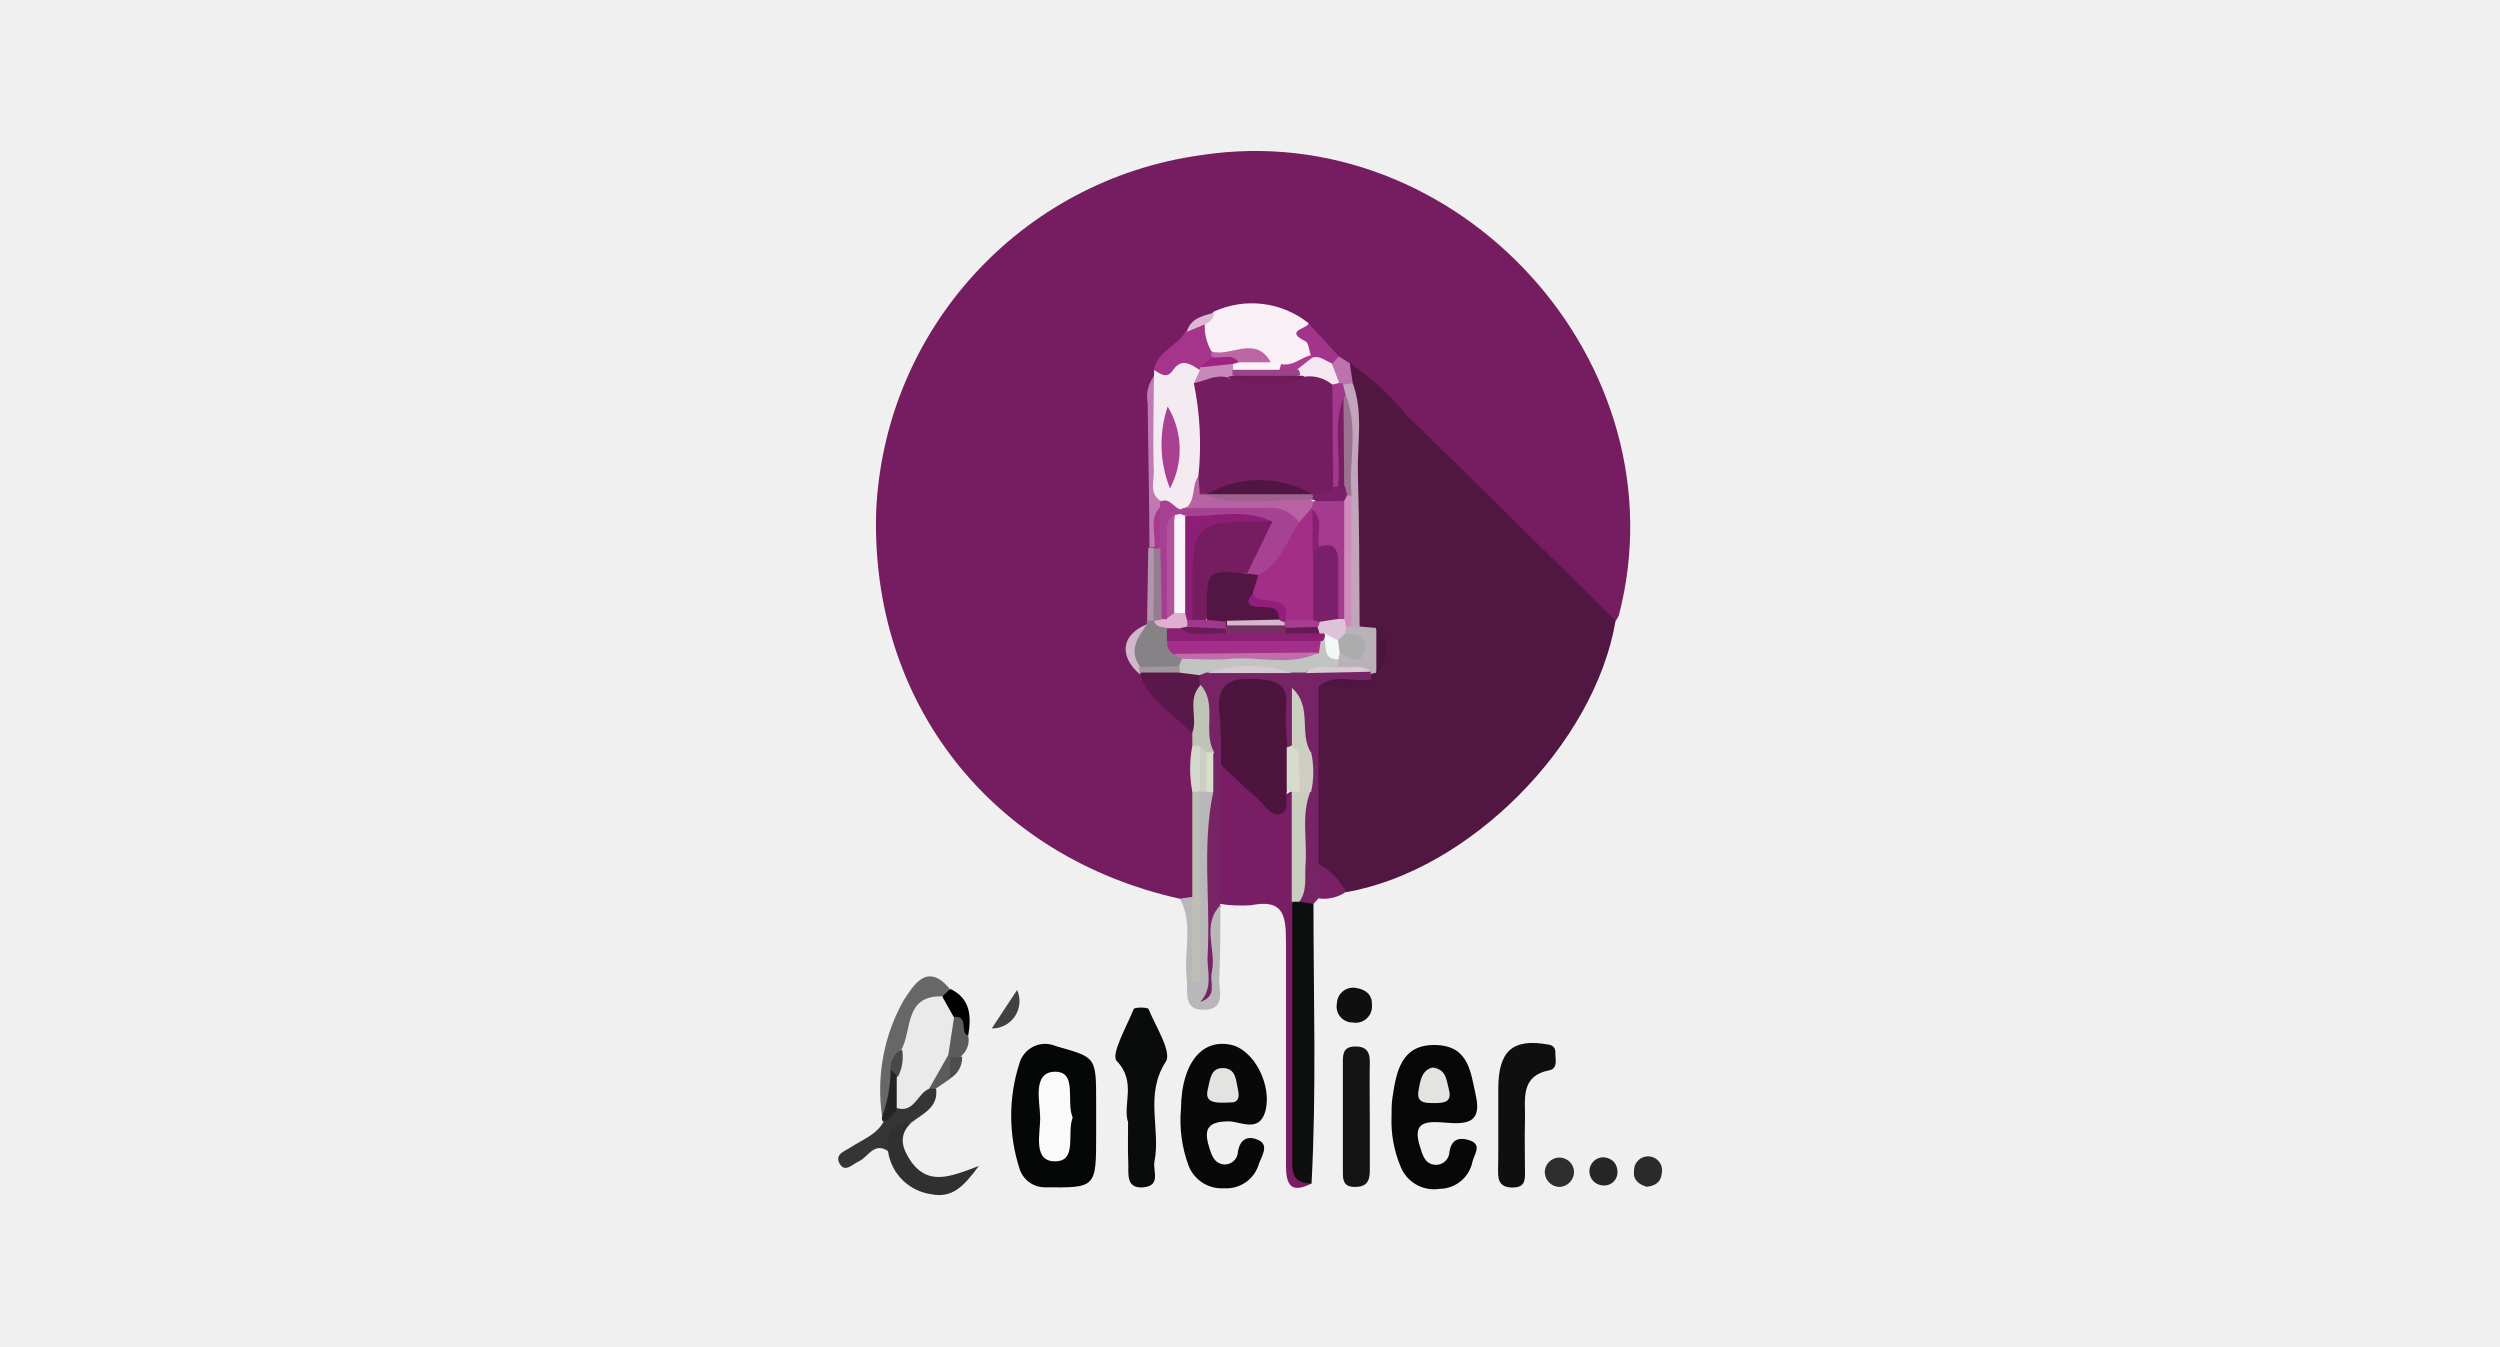
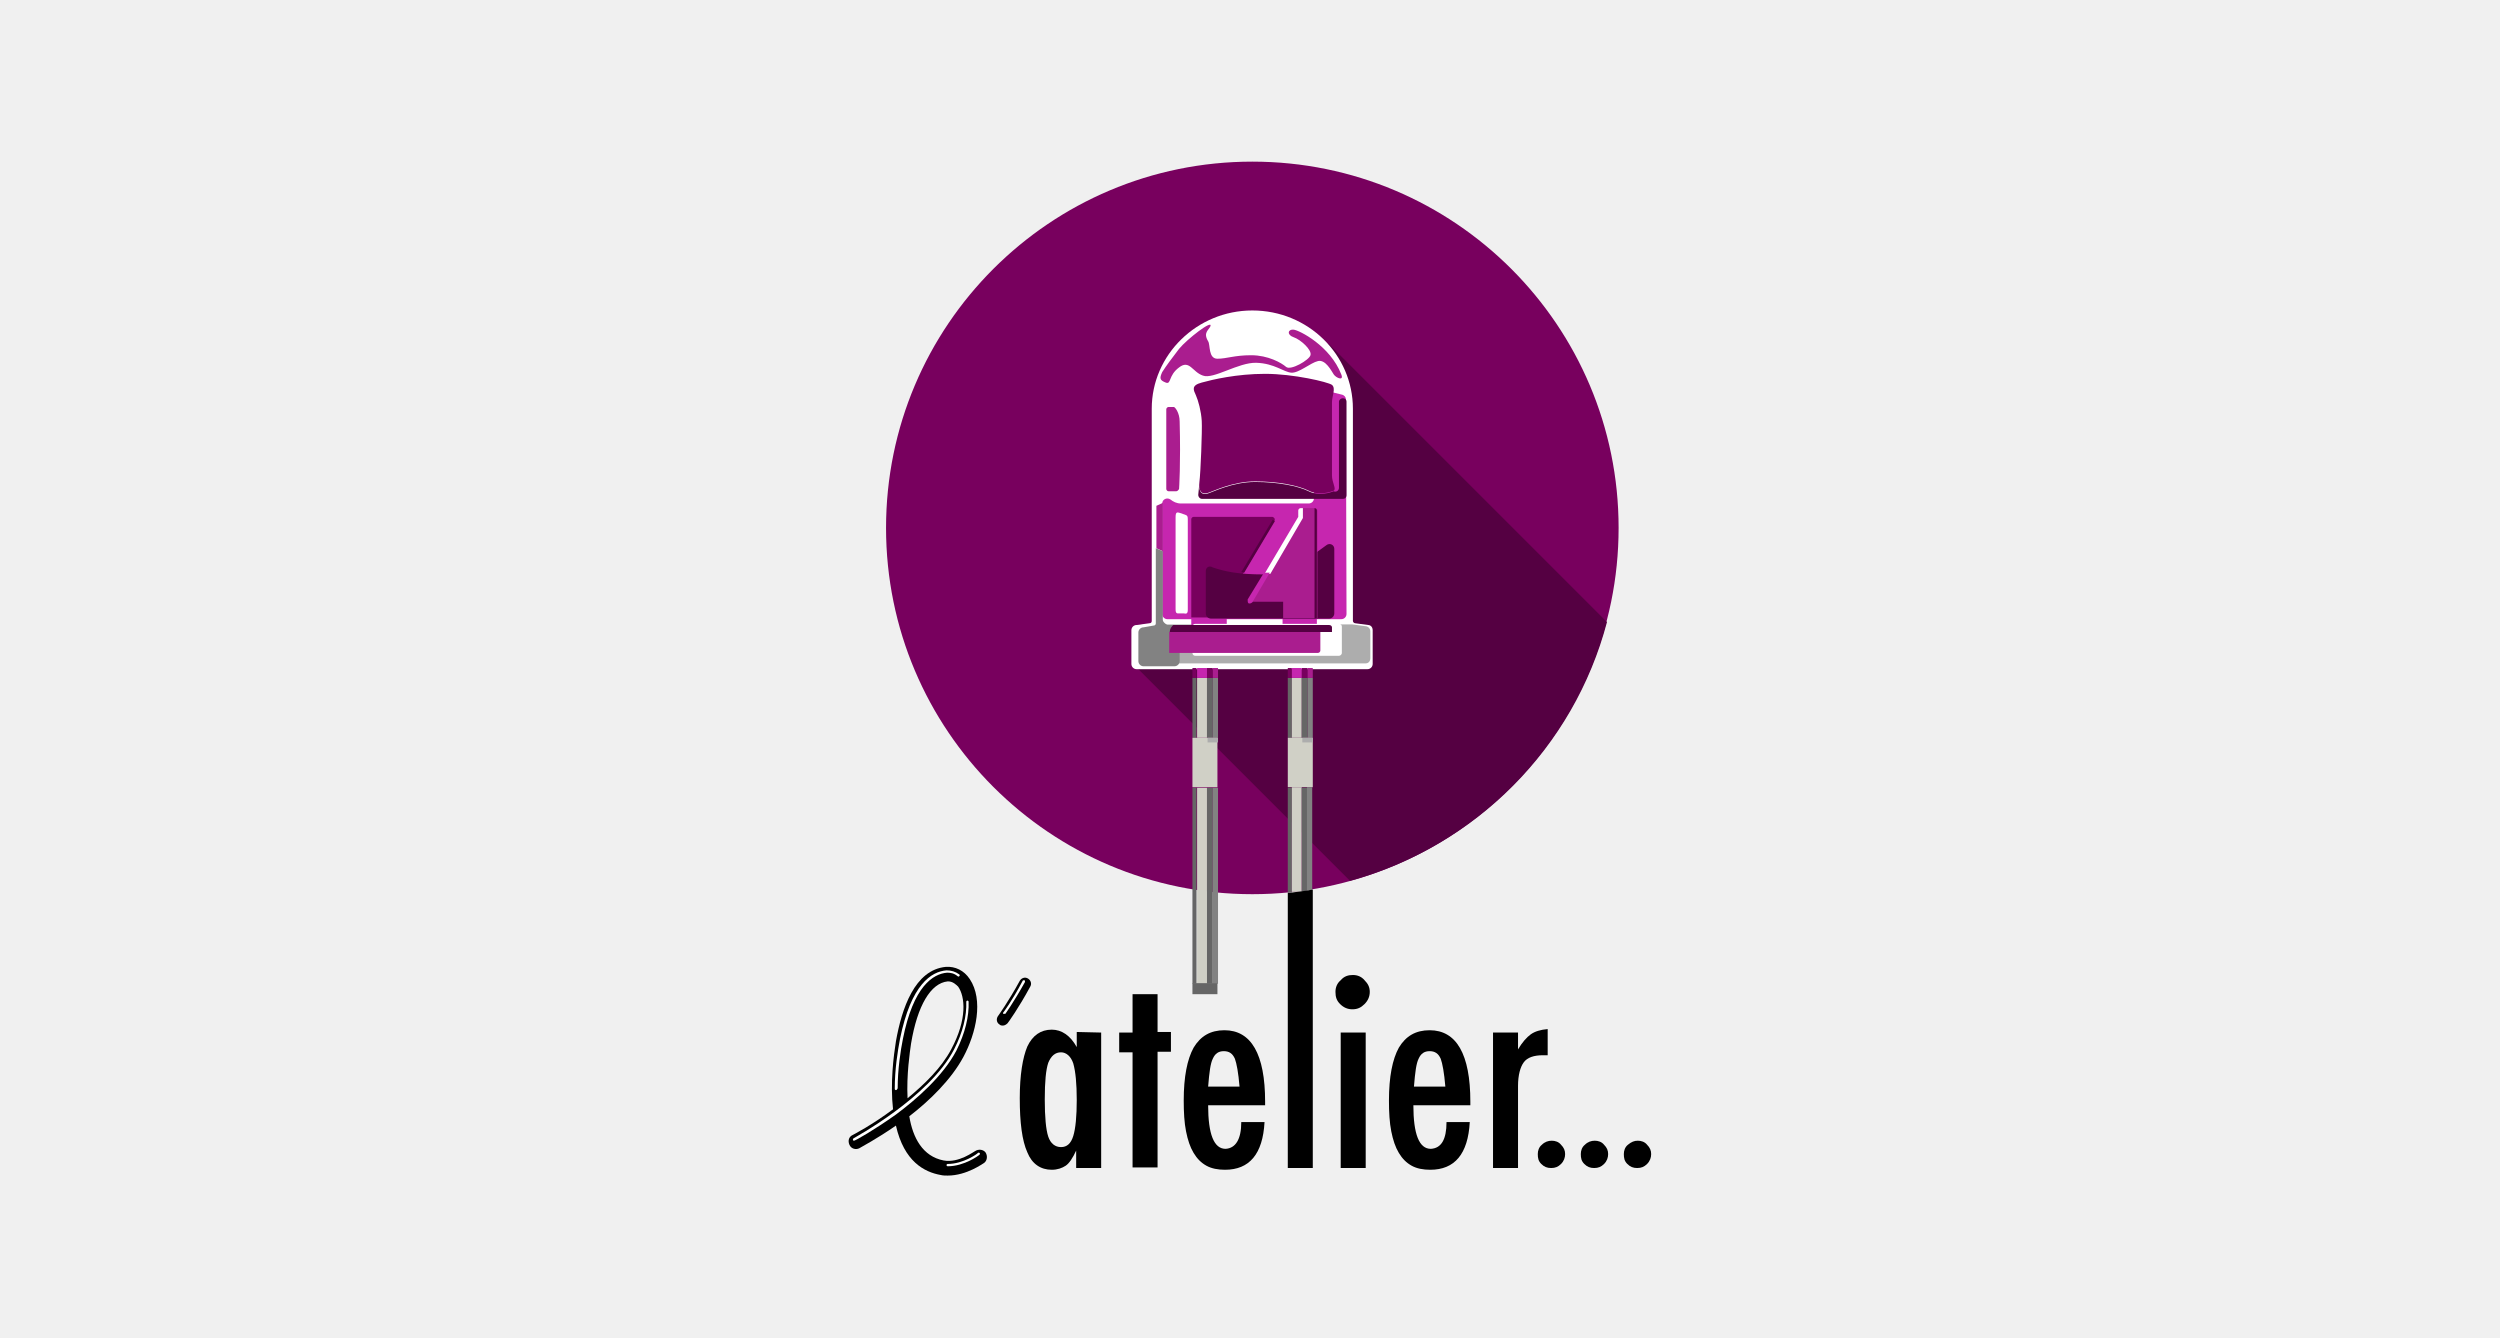
- <svg xmlns="http://www.w3.org/2000/svg" id="Calque_1" data-name="Calque 1" viewBox="0 0 130 70">
-   <defs>
-     <style>.cls-1{fill:none;}.cls-2{fill:#751d60;}.cls-3{fill:#521643;}.cls-4{fill:#791e64;}.cls-5{fill:#050606;}.cls-6{fill:#080809;}.cls-7{fill:#070708;}.cls-8{fill:#772466;}.cls-9{fill:#0d0e0e;}.cls-10{fill:#0a0b0b;}.cls-11{fill:#0f0f0f;}.cls-12{fill:#131313;}.cls-13{fill:#b9b7b9;}.cls-14{fill:#303030;}.cls-15{fill:#676767;}.cls-16{fill:#353535;}.cls-17{fill:#2e2e2e;}.cls-18{fill:#2b2b2b;}.cls-19{fill:#262626;}.cls-20{fill:#7b1f66;}.cls-21{fill:#414142;}.cls-22{fill:#010101;}.cls-23{fill:#5c5c5c;}.cls-24{fill:#242424;}.cls-25{fill:#4d4d4d;}.cls-26{fill:#f8f0f6;}.cls-27{fill:#f4eaf2;}.cls-28{fill:#591849;}.cls-29{fill:#a4358b;}.cls-30{fill:#868286;}.cls-31{fill:#bdbfb5;}.cls-32{fill:#c07ab2;}.cls-33{fill:#bfc4b7;}.cls-34{fill:#a1348b;}.cls-35{fill:#b494ad;}.cls-36{fill:#d0b8ca;}.cls-37{fill:#be72ad;}.cls-38{fill:#d4d8cb;}.cls-39{fill:#dcb8d5;}.cls-40{fill:#c2a4bb;}.cls-41{fill:#bab2b8;}.cls-42{fill:#4d1540;}.cls-43{fill:#4d143e;}.cls-44{fill:#c9cec1;}.cls-45{fill:#d6dbcc;}.cls-46{fill:#fafafa;}.cls-47{fill:#e3e3e2;}.cls-48{fill:#c1c4c1;}.cls-49{fill:#cbd0c1;}.cls-50{fill:#d5cad2;}.cls-51{fill:#cfcdc5;}.cls-52{fill:#d6cad3;}.cls-53{fill:#d7dfcd;}.cls-54{fill:#cdcec4;}.cls-55{fill:#eaeaea;}.cls-56{fill:#484848;}.cls-57{fill:#bc66a5;}.cls-58{fill:#f9f3f7;}.cls-59{fill:#aa3d8f;}.cls-60{fill:#741d60;}.cls-61{fill:#a74191;}.cls-62{fill:#a94091;}.cls-63{fill:#b662a3;}.cls-64{fill:#c988ba;}.cls-65{fill:#a1979e;}.cls-66{fill:#a02384;}.cls-67{fill:#a32f88;}.cls-68{fill:#8a1f73;}.cls-69{fill:#be6fab;}.cls-70{fill:#dfaed1;}.cls-71{fill:#a8398d;}.cls-72{fill:#f5e7f2;}.cls-73{fill:#947d91;}.cls-74{fill:#a2378c;}.cls-75{fill:#ce8bbc;}.cls-76{fill:#9c7192;}.cls-77{fill:#abacab;}.cls-78{fill:#ddc2d8;}.cls-79{fill:#f1f8f6;}.cls-80{fill:#9b4388;}.cls-81{fill:#501542;}.cls-82{fill:#9e6190;}.cls-83{fill:#6f1b59;}.cls-84{fill:#7a1f69;}.cls-85{fill:#a32e88;}.cls-86{fill:#531644;}.cls-87{fill:#fbf4fa;}.cls-88{fill:#8d1e75;}.cls-89{fill:#a43b8e;}.cls-90{fill:#af549b;}.cls-91{fill:#a53e90;}.cls-92{fill:#752f65;}.cls-93{fill:#671d58;}.cls-94{fill:#641b54;}.cls-95{fill:#a2388d;}.cls-96{fill:#761f65;}.cls-97{fill:#a63d8f;}.cls-98{fill:#901e7a;}.cls-99{fill:#891f73;}.cls-100{fill:#d3b8cd;}</style>
-   </defs>
-   <rect class="cls-1" width="130" height="70" />
-   <path class="cls-2" d="M61.37,46.74c-9.81-2.18-16.1-10.18-15.81-20.13A19.58,19.58,0,0,1,62.44,8.07C75.82,6,87.58,18.92,84.18,32a1.25,1.25,0,0,1-.17.29c-.91.17-1.3-.58-1.79-1.07-3.53-3.49-7-7-10.54-10.52a11.2,11.2,0,0,0-1.52-1.38,7.48,7.48,0,0,1-.75-.58c-.62-.58-1.18-1.22-1.85-1.74a4.51,4.51,0,0,0-4.13-.45,2.29,2.29,0,0,0-1.43.94c-.46.8-1.46,1.18-1.68,2.17a4.64,4.64,0,0,1-.14.51c-.12,2.76,0,5.51,0,8.26,0,1.16,0,2.33-.05,3.49a1.82,1.82,0,0,1-.14.5c-.7.74-1.34,1.49-.47,2.52.79,1.25,2.13,2,2.86,3.32a2.78,2.78,0,0,1,.17.8c0,.77,0,1.55,0,2.32-.14,1.74.3,3.51-.3,5.23A.68.68,0,0,1,61.37,46.74Z" />
-   <path class="cls-3" d="M70.19,18.89a13,13,0,0,1,2.88,2.63c3.67,3.57,7.3,7.17,10.94,10.76-1.09,6.44-7.61,13-14,14.11a2.75,2.75,0,0,1-1.77-1.84A55.32,55.32,0,0,1,68.26,36c.55-1,1.59-.6,2.4-.83a2.63,2.63,0,0,0,.39-.24l.31-.31c.29-.62.45-1.21-.32-1.62a1.29,1.29,0,0,1-.74-.73c-.33-3-.06-6.08-.15-9.12a12.74,12.74,0,0,0-.16-3A1.46,1.46,0,0,1,70.19,18.89Z" />
-   <path class="cls-4" d="M68.2,61.54c-1.14.58-1.33,0-1.33-1,0-3.87,0-7.74,0-11.61,0-1.39-.17-2.18-1.8-1.86a7.06,7.06,0,0,1-1.7-.08c-.88-1.39-.33-2.93-.45-4.4A8.49,8.49,0,0,1,63,40.41c.74-1.53,1.37-.27,1.85.16.72.64,1.31,1.32,2.33.54a1.06,1.06,0,0,1,.33.45,49,49,0,0,1,.16,5.51c0,4.13,0,8.26,0,12.39A2.75,2.75,0,0,0,68.2,61.54Z" />
-   <path class="cls-5" d="M57,58q0,.51,0,1c0,2.77,0,2.77-2.67,2.74A1.38,1.38,0,0,1,53,60.72a8.89,8.89,0,0,1,0-5.39,1.39,1.39,0,0,1,1.91-.93C57,55,57,54.92,57,57.34Z" />
-   <path class="cls-6" d="M61.41,57.66a7.38,7.38,0,0,1,.07-.94c.27-1.76,1.21-2.65,2.49-2.4s2.2,2.19,1.82,3.49c-.32,1.09-1.27.52-1.88.5-1.28,0-1.29.55-1,1.46.11.33.24.67.61.76a.68.68,0,0,0,.85-.63c.12-.73.58-.86,1.1-.6s.14.82,0,1.2a1.76,1.76,0,0,1-1.81,1.29A1.85,1.85,0,0,1,61.8,60.6,6.8,6.8,0,0,1,61.41,57.66Z" />
-   <path class="cls-7" d="M72.36,58.06c0-.34,0-.69.05-1,.2-1.35.46-2.75,2.22-2.72s1.84,1.41,2.12,2.66c.31,1.43-.54,1.46-1.55,1.38s-1.81-.1-1.35,1.28c.12.38.23.82.69.9a.7.7,0,0,0,.83-.66c.1-.61.44-.78,1-.62.74.22.29.74.2,1.12a1.76,1.76,0,0,1-1.71,1.42,1.87,1.87,0,0,1-2.05-1.21A6.07,6.07,0,0,1,72.36,58.06Z" />
-   <path class="cls-8" d="M63.49,39.76,63.42,47l.05.1c-.49,1.37-.1,2.79-.21,4.18,0,.51.06,1.1-.73,1s-.35-.64-.33-1c.16-3.33.12-6.67.32-10a10.23,10.23,0,0,0,.07-2c-.22-1.18-.3-2.38-.45-3.58a1.09,1.09,0,0,1,.24-.82,1.54,1.54,0,0,1,.53-.26c1.37-.17,2.75-.05,4.13-.09h.88c1.06.1,2.17-.2,3.19.3l.19.23q0,.14,0,.27c-.87.49-1.88-.13-2.74.36v9.24a1.45,1.45,0,0,1,0,1.79L68.3,47a.6.6,0,0,1-.81,0c.17-1.93-.12-3.88.19-5.81a8.65,8.65,0,0,0,0-1.82,6.21,6.21,0,0,1-.17-1.87c-.06.48.08,1-.42,1.35a.52.52,0,0,1-.44-.18,3.75,3.75,0,0,1-.34-1.81c-.07-.79-.53-1.05-1.26-1A1.08,1.08,0,0,0,63.92,37C63.83,37.92,64.15,38.92,63.49,39.76Z" />
-   <path class="cls-9" d="M67.56,46.89l.74.11c0,4.84.16,9.69-.1,14.54-1.11,0-1-.73-1-1.5,0-4.37,0-8.74,0-13.1A.34.34,0,0,1,67.56,46.89Z" />
-   <path class="cls-10" d="M58.66,58.36c-.3-.92.46-2.09-.59-3.19-.32-.33.51-1.78.88-2.69,0-.11.75-.12.78,0,.37.91,1.22,2.22.89,2.73-1.12,1.73-.25,3.5-.59,5.2-.09.48.36,1.25-.58,1.33s-.75-.75-.78-1.31S58.66,59.13,58.66,58.36Z" />
-   <path class="cls-11" d="M77.91,58q0-.68,0-1.37c0-2,.75-2.65,2.62-2.31.3.05.36.24.35.47s.15.77-.3.86c-1.56.31-1.25,1.53-1.28,2.57s0,1.82,0,2.73c0,.42,0,.79-.62.8s-.79-.29-.78-.84C77.92,59.9,77.91,58.93,77.91,58Z" />
-   <path class="cls-12" d="M71.23,58.31c0,.86,0,1.71,0,2.57,0,.55-.18.85-.79.84s-.61-.39-.61-.81c0-1.88,0-3.77,0-5.65,0-.42,0-.81.58-.84s.83.22.82.81C71.21,56.25,71.23,57.28,71.23,58.31Z" />
-   <path class="cls-13" d="M63.09,41.18c-.61,2.86-.12,5.75-.3,8.62,0,.77.28,1.6-.38,2.3.93-.3.48-1,.6-1.54.27-1.15-.56-2.44.45-3.49,0,1.3,0,2.61-.06,3.91,0,.61.33,1.5-.79,1.53s-.82-.95-.9-1.61c-.17-1.39.36-2.83-.35-4.17l.67-.1a16.81,16.81,0,0,1,.16,3.74c.09-2.48,0-5.44,0-8.39,0-.19,0-.38,0-.57a.45.45,0,0,1,.33-.4A.62.62,0,0,1,63.09,41.18Z" />
-   <path class="cls-14" d="M47.41,58.36c-.77.71-.46,1.43,0,2.09.9,1.19,2,.75,3.49.18-.79,1.07-1.39,1.69-2.47,1.47a2.63,2.63,0,0,1-2.25-2.22C45.79,58.56,46,58.23,47.41,58.36Z" />
-   <path class="cls-15" d="M45.87,58.06A9.48,9.48,0,0,1,47,52c.49-.73,1.19-2,2.37-.6A.88.88,0,0,1,49,52c-1.17.47-1.45,1.57-1.85,2.58a2.53,2.53,0,0,0-.45,1.35C46.65,56.74,46.7,57.58,45.87,58.06Z" />
-   <path class="cls-16" d="M47.41,58.36c-1,0-1.44.52-1.19,1.53-.76-.56-1.06.27-1.56.5-.33.15-.73.61-1,.12s.26-.64.59-.86c.6-.39,1.32-.64,1.7-1.32.26-.26.32-.66.64-.88.58-.32,1-.89,1.69-1a.64.64,0,0,1,.4.18C48.79,57.59,48,57.9,47.41,58.36Z" />
-   <path class="cls-11" d="M70.5,51.37c.52.08.86.35.84.88a.85.85,0,0,1-1,.92.83.83,0,0,1-.82-1A.84.84,0,0,1,70.5,51.37Z" />
-   <path class="cls-17" d="M81.13,61.72a.78.78,0,0,1-.8-.73.76.76,0,0,1,1.52-.07A.79.79,0,0,1,81.13,61.72Z" />
-   <path class="cls-18" d="M85.62,61.71c-.43-.13-.71-.37-.65-.84a.73.73,0,1,1,1.44.16C86.36,61.52,86,61.68,85.62,61.71Z" />
-   <path class="cls-19" d="M84.11,61a.69.69,0,0,1-.79.64.73.73,0,1,1,.12-1.46C83.9,60.26,84.12,60.56,84.11,61Z" />
-   <path class="cls-20" d="M68.59,46.72q0-.89,0-1.79A3.84,3.84,0,0,1,70,46.37,2,2,0,0,1,68.59,46.72Z" />
-   <path class="cls-21" d="M51.57,53.48l1.32-2A1.42,1.42,0,0,1,51.57,53.48Z" />
-   <path class="cls-22" d="M49.05,51.77l.36-.35c1.07.51,1.1,1.43.94,2.42-.62.11-.65-.52-1-.78A1.52,1.52,0,0,1,49.05,51.77Z" />
-   <path class="cls-23" d="M49.67,52.87c.71,0,.22.81.68,1A1.09,1.09,0,0,1,50,54.9a.55.55,0,0,1-.66.11,1,1,0,0,1-.27-.39A1.61,1.61,0,0,1,49.67,52.87Z" />
-   <path class="cls-24" d="M46.65,57.58a1.16,1.16,0,0,1-.72.75.26.26,0,0,1-.06-.27,7,7,0,0,0,.44-2.43c.35-.08.48.15.6.4A1.57,1.57,0,0,1,46.65,57.58Z" />
-   <path class="cls-23" d="M48.66,56.61l-.16,0-.16,0c-.36-1,.11-1.47,1-1.76l.12.11a1,1,0,0,1-.06,1.14Z" />
-   <path class="cls-25" d="M49.37,56.1,49.43,55l.6-.06A1.24,1.24,0,0,1,49.37,56.1Z" />
-   <path class="cls-26" d="M63.11,16.21a4.72,4.72,0,0,1,4.94.6c.1.29-.7.68.15.92.28.08.24.57,0,.89a1.89,1.89,0,0,1-1.68.58,1.82,1.82,0,0,1-.51-.16c-.91-.7-2.05-.18-3-.58a1.15,1.15,0,0,1-.56-1.39A3.28,3.28,0,0,1,63.11,16.21Z" />
-   <path class="cls-27" d="M60,19.56a.72.72,0,0,0,0-.3c.82-.33,1.64-1.25,2.46,0a5.85,5.85,0,0,1,.1,1,11.88,11.88,0,0,1,.14,4.28c-.25.69-.25,1.48-.91,2a1.23,1.23,0,0,1-.56.15,1.77,1.77,0,0,1-1.32-.62A31.79,31.79,0,0,1,60,19.56Z" />
-   <path class="cls-28" d="M62.37,35.1l0,.52c-.13.83.36,1.78-.44,2.49-.89-1-2.16-1.67-2.63-3l.17-.23a3.36,3.36,0,0,1,1.92-.27A1.1,1.1,0,0,1,62.37,35.1Z" />
-   <path class="cls-29" d="M62.4,19.24c-.47-.28-.94-.66-1.4,0-.32.49-.65.2-1,0,.19-1,1.22-1.24,1.65-2,.3-.25.58-.55,1-.42a2.56,2.56,0,0,0,.34,1.44.27.27,0,0,1,.12.34,1.37,1.37,0,0,1-.57.58Z" />
-   <path class="cls-30" d="M59.66,32.45a.11.11,0,0,1,0-.17.47.47,0,0,1,.39-.13,1.38,1.38,0,0,1,.76.41,1.66,1.66,0,0,1,.23.6,2.62,2.62,0,0,0,.31.8.84.84,0,0,1,.12.68.61.61,0,0,1-.45.18,14.67,14.67,0,0,1-1.88-.05C58.4,33.8,58.76,33.06,59.66,32.45Z" />
-   <path class="cls-31" d="M62.41,41.19v9.86H62q0-2.21,0-4.42,0-2.73,0-5.46A.22.22,0,0,1,62.41,41.19Z" />
-   <path class="cls-32" d="M60,19.56c0,1.67-.06,3.35,0,5,0,.52-.24,1.14.39,1.51a.55.55,0,0,1,.18.42,5.33,5.33,0,0,1-.37,1.84.47.47,0,0,1-.43.14c0-2.5-.07-5-.09-7.49A1.81,1.81,0,0,1,60,19.56Z" />
-   <path class="cls-33" d="M62,38.11c.3-.8-.29-1.77.44-2.49.88,1,.08,2.42.7,3.51a.29.29,0,0,1-.3.15,1.4,1.4,0,0,1-.49-.25L62,38.78Z" />
-   <path class="cls-34" d="M68.16,18.47c-.09-.25-.11-.64-.27-.72-1.13-.55.05-.64.16-.93l1.57,1.71a.62.62,0,0,1-.39.47,1.21,1.21,0,0,1-.82-.19A.6.6,0,0,1,68.16,18.47Z" />
-   <path class="cls-35" d="M59.71,28.49H60l.21.2a5.2,5.2,0,0,1,0,3.37l-.2.21-.36,0Z" />
-   <path class="cls-36" d="M59.66,32.45c-.49.68-1,1.36-.37,2.23q.19.09.13.19c0,.06-.08.1-.13.1l0,.11C58.16,34.12,58.3,33,59.66,32.45Z" />
-   <path class="cls-37" d="M69.26,18.93l.36-.4.57.36.15,1a.59.59,0,0,1-.38.24.88.88,0,0,1-.44-.12A.94.94,0,0,1,69.26,18.93Z" />
-   <path class="cls-38" d="M62,38.78h.35a2.22,2.22,0,0,1,0,2.39H62A6.36,6.36,0,0,1,62,38.78Z" />
-   <path class="cls-39" d="M62.71,16.84l-1,.42c.2-.72.85-.84,1.43-1A.69.69,0,0,1,62.71,16.84Z" />
-   <path class="cls-40" d="M69.81,20l.53-.08c.57,1.54.23,3.14.27,4.71.08,2.66.07,5.32.09,8a.4.4,0,0,1-.56-.06c-.71-2.17-.16-4.41-.34-6.6a50.21,50.21,0,0,0-.09-5.08A1.17,1.17,0,0,1,69.81,20Z" />
-   <path class="cls-41" d="M70.27,32.58l.44,0,.82.07a2.25,2.25,0,0,1,0,2.35.37.37,0,0,0-.26.07V34.9c-.54-.16-1.11,0-1.65-.12a.62.62,0,0,1-.25-.38.84.84,0,0,1,.11-.43c.34-.22,1.25-.19.41-.93a.53.53,0,0,1,0-.43A.3.3,0,0,1,70.27,32.58Z" />
-   <path class="cls-42" d="M68.58,35.69c.84-.71,1.84-.18,2.74-.36C70.48,36.05,69.48,35.53,68.58,35.69Z" />
-   <path class="cls-43" d="M71.57,35l0-2.35A1.56,1.56,0,0,1,71.57,35Z" />
-   <path class="cls-43" d="M63.49,39.76a23.17,23.17,0,0,0-.07-2.55c-.2-1.51.36-2,1.88-1.91,1.13.07,1.7.28,1.57,1.53a14.19,14.19,0,0,0,.07,2,1.84,1.84,0,0,1,0,2.25c-.15.41.15,1-.31,1.23s-.83-.41-1.18-.73C64.76,41,64.13,40.38,63.49,39.76Z" />
-   <path class="cls-44" d="M67.56,46.89l-.39,0q0-2.87,0-5.73a.68.68,0,0,1,.37-.25.66.66,0,0,1,.61.22c-.5,1.23-.17,2.53-.26,3.79C67.83,45.62,68,46.31,67.56,46.89Z" />
-   <path class="cls-45" d="M67.54,41.18l-.39,0-.24-.08V38.86a.88.88,0,0,0,.25-.09c.39-.12.51.16.64.43A2.46,2.46,0,0,1,67.54,41.18Z" />
-   <path class="cls-46" d="M55.78,58.11c-.32.81.26,2.27-.91,2.28s-.78-1.43-.78-2.24-.44-2.4.76-2.42S55.42,57.29,55.78,58.11Z" />
-   <path class="cls-47" d="M63.9,57.33c-.86.05-1.26-.05-1.09-.71.12-.48.14-1.11.81-1.08s.65.67.76,1.15C64.54,57.42,64,57.32,63.9,57.33Z" />
-   <path class="cls-47" d="M74.49,55.51c.73.09.72.66.85,1.13.19.69-.27.72-.76.72s-.95,0-.81-.69C73.86,56.17,73.93,55.66,74.49,55.51Z" />
-   <path class="cls-48" d="M69.59,34.29l0,.36c-.52.41-1.2,0-1.73.32H67.2a15,15,0,0,0-4.46,0l-.38.14-1-.13q-.19-.08-.15-.19c0-.08.06-.12.1-.12a1.47,1.47,0,0,1,.1-.3c.73-.75,1.67-.44,2.54-.49a34.75,34.75,0,0,0,3.84-.12,3.81,3.81,0,0,0,.59-.46.69.69,0,0,1,.45-.09C69.32,33.4,69.22,34,69.59,34.29Z" />
-   <path class="cls-49" d="M67.55,39.12l-.37-.35q0-1.51,0-3c1.1,1,.34,2.35,1,3.38A.4.4,0,0,1,67.55,39.12Z" />
-   <path class="cls-50" d="M62.75,35a6.9,6.9,0,0,1,4.46,0Z" />
-   <path class="cls-51" d="M67.55,39.12h.63a4.76,4.76,0,0,1,0,2.05h-.6Q67.54,40.15,67.55,39.12Z" />
-   <path class="cls-52" d="M67.88,35c.5-.52,1.15-.23,1.73-.32.57.08,1.18-.17,1.69.25Z" />
-   <path class="cls-53" d="M62.74,39.12h.35v2.06h-.34A2.73,2.73,0,0,1,62.74,39.12Z" />
-   <path class="cls-54" d="M62.74,39.12q0,1,0,2.05H62.4q0-1.2,0-2.39Z" />
-   <path class="cls-55" d="M49.31,54.86l-1,1.76c-.61.24-.76,1.27-1.68,1l0-1.56c.11-.47-.12-1,.22-1.44.6-1,.13-2.86,2.14-2.81l.62,1.1Z" />
-   <path class="cls-56" d="M46.91,54.58A2.25,2.25,0,0,1,46.69,56l-.37-.39A1,1,0,0,1,46.91,54.58Z" />
-   <path class="cls-57" d="M63,18.57a1.39,1.39,0,0,1,0-.29c1,.3,2.32-.9,3.1.6a1.6,1.6,0,0,1-1.59.33A3.19,3.19,0,0,1,63,18.57Z" />
-   <path class="cls-58" d="M64.42,18.84l1.73,0,.47.05a.47.47,0,0,1-.2.47,2.63,2.63,0,0,1-2.13.06A.5.5,0,0,1,64,19,.26.26,0,0,1,64.42,18.84Z" />
-   <path class="cls-59" d="M66.53,19.23l.09-.3c.6.13,1-.32,1.54-.46a.44.44,0,0,1,.12.16c0,.54-.34.76-.8.89A1,1,0,0,1,66.53,19.23Z" />
-   <path class="cls-60" d="M62.32,24.74a15.86,15.86,0,0,0-.24-4.81c.52-.41,1-.88,1.76-.58a8.8,8.8,0,0,0,4.13,0,1.11,1.11,0,0,1,1.46.66,14.54,14.54,0,0,1,.21,5.09,1.07,1.07,0,0,1-1,.9,1.76,1.76,0,0,1-.54-.08,7.74,7.74,0,0,0-5.26,0,.78.78,0,0,1-.49-.15A1.48,1.48,0,0,1,62.32,24.74Z" />
-   <path class="cls-61" d="M61.37,26.49a1.25,1.25,0,0,1,.3-.1c2-.48,4-1,5.87.3.33,1.67-.66,2.6-1.89,3.4A1.09,1.09,0,0,1,64.9,30c-.71-1,.83-1.67.42-2.63-1.11-.42-2.28,0-3.4-.25a1.51,1.51,0,0,1-.46-.2.34.34,0,0,1-.14-.28Q61.33,26.49,61.37,26.49Z" />
-   <path class="cls-62" d="M60.84,25.4a6.19,6.19,0,0,1-.12-4.26A4.32,4.32,0,0,1,60.84,25.4Z" />
-   <path class="cls-63" d="M67.55,27.17a1.78,1.78,0,0,0-1.71-.75c-1.39,0-2.78,0-4.17,0,.53-.43.28-1.17.65-1.66l.07.94c1.73.22,3.46-.33,5.18.06a1.7,1.7,0,0,1,.51.18.41.41,0,0,1,.26.41C68.25,26.76,68.15,27.2,67.55,27.17Z" />
-   <path class="cls-64" d="M63.79,19.62c-.62-.15-1.14.19-1.71.31l.32-.69,0-.14c.56-.14,1.08-.7,1.72-.18l0,.34a.26.26,0,0,1,.11.23c0,.09,0,.13,0,.13A.34.34,0,0,1,63.79,19.62Z" />
-   <path class="cls-61" d="M61.37,26.49q0,.12,0,.23a1.52,1.52,0,0,1-.14.38c-.24.44-.14,1-.47,1.39a.52.52,0,0,1-.44.06.71.71,0,0,1-.14-.45,4.6,4.6,0,0,1,.14-1.72q0-.14,0-.29C60.82,25.84,61,26.37,61.37,26.49Z" />
-   <path class="cls-65" d="M61.34,34.65a1.38,1.38,0,0,1,0,.32h-2.1q0-.14,0-.29Z" />
-   <path class="cls-66" d="M64.14,18.92l-1.72.18.63-.53c.45.1,1-.22,1.37.27Z" />
-   <path class="cls-67" d="M68.68,33.33l-.1.64a42.91,42.91,0,0,1-7.5.07.65.65,0,0,1-.37-.75c2-1,4-.3,6.06-.47A2,2,0,0,1,68.68,33.33Z" />
-   <path class="cls-68" d="M68.68,33.33l-8,0,0-.63a.8.8,0,0,1,.73-.29,12.5,12.5,0,0,0,2.44.1h2.78a10.63,10.63,0,0,1,1.66.09,1.36,1.36,0,0,1,.5.23.33.33,0,0,1,0,.49Z" />
-   <path class="cls-69" d="M61.07,34l7.5-.07c-1.49.75-3.07.19-4.61.33-.84.08-1.69,0-2.53,0Z" />
-   <path class="cls-70" d="M61.39,32.67h-.67c-.26-.09-.59,0-.71-.4h0a1,1,0,0,1,.27-.25l.35-.13a3.94,3.94,0,0,1,.56-.18.56.56,0,0,1,.75.53.83.83,0,0,1-.13.41A.37.37,0,0,1,61.39,32.67Z" />
-   <path class="cls-71" d="M60.32,26.38l0,2.14a.18.18,0,0,1-.29,0l0,0C60.12,27.79,59.73,27,60.32,26.38Z" />
-   <path class="cls-72" d="M69.28,20a1.87,1.87,0,0,0-1.39-.42.32.32,0,0,1-.4,0,.33.33,0,0,1,0-.4l.76-.59c.39-.11.66.17,1,.3l.38,1A.33.33,0,0,1,69.28,20Z" />
-   <path class="cls-73" d="M60,28.52h.29v0a3.58,3.58,0,0,1,.07,3.71l-.38.06Q60,30.4,60,28.52Z" />
-   <path class="cls-74" d="M69.28,20l.36-.08a.29.29,0,0,0,.18,0l.16.65,0,.28c-.11,1.47.18,3-.19,4.41a.3.3,0,0,1-.47.07Z" />
-   <path class="cls-75" d="M70.27,32.58l-.28,0a1,1,0,0,1-.37-.47,32.16,32.16,0,0,1-.09-5.71,1.62,1.62,0,0,1,.23-.56.35.35,0,0,1,.52-.09Z" />
-   <path class="cls-76" d="M70.28,25.77l-.27,0a.56.56,0,0,1-.23-.53c0-1.53-.1-3.06.08-4.59L70,20.6C70.66,22.29,70.11,24,70.28,25.77Z" />
-   <path class="cls-77" d="M69.94,32.94c.64,0,1.23.15,1,.94s-.8.28-1.23.09a.63.63,0,0,1-.28-.66C69.48,33,69.62,32.86,69.94,32.94Z" />
-   <path class="cls-78" d="M69.94,32.94l-.36.36c-.38.18-.48-.17-.67-.36l-.28,0a.47.47,0,0,1-.24-.37.74.74,0,0,1,.19-.42A1.25,1.25,0,0,1,69.5,32a1.41,1.41,0,0,1,.42.21l.08.41Z" />
-   <path class="cls-79" d="M68.91,32.95l.67.36.09.66a1.62,1.62,0,0,0-.08.32c-.76,0-.62-.56-.71-1Z" />
-   <path class="cls-80" d="M67.52,19.22a.57.57,0,0,1,.09.29,6.31,6.31,0,0,1-3.53,0,.66.66,0,0,0,0-.28l2.42,0Z" />
-   <path class="cls-81" d="M62.75,25.7a5.46,5.46,0,0,1,5.48,0A15.39,15.39,0,0,1,62.75,25.7Z" />
-   <path class="cls-82" d="M62.75,25.7h5.48v0q.15.08.12.18t-.08.11c-2-.12-4,.49-5.86-.36Z" />
-   <path class="cls-83" d="M64.09,19.54l3.53,0a.33.33,0,0,1,.27.09,6,6,0,0,1-4.09,0A.9.9,0,0,1,64.09,19.54Z" />
-   <path class="cls-84" d="M68.26,26a1.14,1.14,0,0,0,0-.29c.4,0,.83,0,1.08-.39l.26,0q.18-.23.34,0l.11.39a1.71,1.71,0,0,1-.11.27,1.07,1.07,0,0,1-1.61,0Z" />
-   <path class="cls-2" d="M66.17,27.11l-1.32,2.71c-1.68.06-1.52,1.74-2.29,2.6-.32,0-.59,0-.69-.39s0,.06-.06-.16C60.75,27.47,61.71,26.42,66.17,27.11Z" />
-   <path class="cls-85" d="M67.55,27.17l.67-.77.21.21a6.36,6.36,0,0,1,.3,2.35c-.08,1.08.23,2.2-.35,3.23a1.1,1.1,0,0,1-1.29.3c-.56-.67-1.52-.75-2.08-1.43a1.15,1.15,0,0,1,.43-1.16C66.56,29.31,66.93,28.14,67.55,27.17Z" />
-   <path class="cls-86" d="M65.43,29.9l-.3,1c-.07.83.58.44.93.53.73.19.81.53.31,1.06a10.54,10.54,0,0,1-2.55.13,1.23,1.23,0,0,1-1.07-.37c0-.11,0-.22,0-.34,0-2.28,0-2.28,2.11-2.08Z" />
-   <path class="cls-87" d="M61.63,31.88h-.54c-.88-1.7-.21-3.4,0-5.1l.31-.06a.5.5,0,0,0,.31.1A11.5,11.5,0,0,1,61.63,31.88Z" />
-   <path class="cls-88" d="M61.63,31.88q0-2.53,0-5.05c1.5.08,3-.43,4.5.28-4.15,0-4.15,0-4.12,4.26,0,.29,0,.57,0,.86-.09.13-.19.13-.29,0Z" />
-   <path class="cls-89" d="M68.29,26.06h1.61q0,3.07,0,6.13h-.37a2.63,2.63,0,0,1-.37-1.94,2.35,2.35,0,0,0-.73-1.81c-.17-.64.14-1.32-.2-1.94l0-.1Z" />
-   <path class="cls-90" d="M61.06,26.78l0,5.1-.42.31a9.42,9.42,0,0,1,0-3.71C60.79,27.92,60.43,27.24,61.06,26.78Z" />
-   <path class="cls-91" d="M60.68,28.49V32.2l-.14,0-.14,0q0-1.85-.07-3.71Z" />
-   <path class="cls-92" d="M66.85,32.94H63.77l-.12-.21a.45.45,0,0,1,.36-.28c.8,0,1.6,0,2.4,0a1,1,0,0,1,.47.09A.31.31,0,0,1,66.85,32.94Z" />
-   <path class="cls-93" d="M63.74,32.69a2.25,2.25,0,0,1,0,.25c-.79-.1-1.63.27-2.38-.27l.34-.08A2.23,2.23,0,0,1,63.74,32.69Z" />
-   <path class="cls-94" d="M66.85,32.94q0-.14,0-.28a1.63,1.63,0,0,1,1.66-.05,2.09,2.09,0,0,1,.1.32Z" />
-   <path class="cls-95" d="M63.74,32.69l-2-.09,0-.36h1l1,.08v.24Z" />
-   <path class="cls-96" d="M69.9,25.4h-.34c.22-1.57-.28-3.18.3-4.72Z" />
-   <path class="cls-84" d="M68.59,28.44c.83-.3,1,.18,1,.85,0,1,0,1.93,0,2.89l-.95.15a.21.21,0,0,1-.35-.09V28.83C68.37,28.71,68.39,28.5,68.59,28.44Z" />
-   <path class="cls-97" d="M68.26,32.24l.35.09a.59.59,0,0,1-.07.27l-1.66.05-.1-.14-.06-.16.12-.12Z" />
-   <path class="cls-98" d="M66.51,32.22c0-.76-.59-.63-1.06-.66s-.77-.19-.32-.68c.38.69,2-.13,1.71,1.36l0,.11A.18.18,0,0,1,66.51,32.22Z" />
-   <path class="cls-99" d="M68.59,28.44l-.34.39q0-1.17,0-2.34C68.88,27.06,68.44,27.8,68.59,28.44Z" />
-   <path class="cls-100" d="M66.51,32.22a.59.59,0,0,0,.29.13l0,.17-3,0a2,2,0,0,1,0-.24Z" />
+ <svg xmlns="http://www.w3.org/2000/svg" version="1.1" id="Calque_1" x="0px" y="0px" viewBox="0 0 430 230" style="enable-background:new 0 0 430 230;" xml:space="preserve">
+   <style type="text/css">
+ 	.st0{fill:#78005E;}
+ 	.st1{fill:#550042;}
+ 	.st2{fill:#FFFFFF;}
+ 	.st3{fill:#ADADAD;}
+ 	.st4{fill:#C626AF;}
+ 	.st5{fill:#666666;}
+ 	.st6{fill:#D0D0C6;}
+ 	.st7{fill:#828282;}
+ 	.st8{fill:#AA1D8F;}
+ </style>
+   <g>
+     <circle class="st0" cx="215.4" cy="90.8" r="63" />
+     <path class="st1" d="M276.4,107l-47.9-47.9l-32.9,55.8l36.6,36.6C253.8,145.6,270.7,128.6,276.4,107z" />
+     <path class="st2" d="M235.3,107.5l-2.2-0.3c-0.2,0-0.4-0.2-0.4-0.4V70.3c0-9.3-7.7-16.9-17.3-16.9c-9.5,0-17.3,7.6-17.3,16.9v36.5   c0,0.2-0.1,0.4-0.4,0.4l-2.2,0.3c-0.5,0-0.9,0.4-0.9,0.9v5.8c0,0.5,0.4,0.9,0.9,0.9h2.6h34.5h2.6c0.5,0,0.9-0.4,0.9-0.9v-5.8   C236.1,107.8,235.7,107.5,235.3,107.5z" />
+     <path class="st3" d="M234.9,114.1h-34.1c-0.5,0-0.9-0.4-0.9-0.9v-4.9c0-0.5,0.4-0.9,0.9-0.9h31.8l2.2,0.3c0.5,0,0.9,0.4,0.9,0.9   v4.6C235.7,113.7,235.4,114.1,234.9,114.1z" />
+     <path class="st4" d="M231.5,70.3c0-0.4,0-1.2,0-1.6c0-0.4-0.3-0.7-0.6-0.8l-4.9-1.2v19c0,0.5-0.4,0.9-0.9,0.9h-22   c-0.7,0-1.3-0.3-1.8-0.7c-0.6-0.4-1.4,0-1.4,0.7v19c0,0.5,0.4,0.9,0.9,0.9h29.9c0.5,0,0.9-0.4,0.9-0.9L231.5,70.3L231.5,70.3z" />
+     <g>
+       <rect x="205.1" y="116.6" class="st5" width="0.7" height="10.3" />
+       <rect x="205.9" y="116.6" class="st6" width="1.7" height="10.3" />
+       <rect x="207.6" y="116.6" class="st5" width="1" height="10.3" />
+       <rect x="208.6" y="116.6" class="st7" width="0.9" height="10.3" />
+       <rect x="205.1" y="135.5" class="st5" width="0.7" height="33.7" />
+       <rect x="205.9" y="135.5" class="st6" width="1.7" height="33.7" />
+       <rect x="207.6" y="135.5" class="st5" width="1" height="33.7" />
+       <rect x="208.6" y="135.5" class="st7" width="0.9" height="33.7" />
+       <rect x="205.1" y="126.9" class="st6" width="4.3" height="8.5" />
+     </g>
+     <rect x="221.5" y="116.6" class="st5" width="0.7" height="10.3" />
+     <rect x="222.2" y="116.6" class="st6" width="1.7" height="10.3" />
+     <rect x="223.9" y="116.6" class="st5" width="1" height="10.3" />
+     <rect x="224.9" y="116.6" class="st7" width="0.9" height="10.3" />
+     <rect x="221.5" y="126.9" class="st6" width="4.3" height="8.5" />
+     <polygon class="st8" points="200,86.5 198.9,87 198.9,94.3 200,94.8  " />
+     <path class="st7" d="M200,106.6V94.8l-1.2-0.5v12.9c0,0.2-0.1,0.4-0.4,0.4l-1.7,0.3c-0.5,0-0.9,0.4-0.9,0.9v4.9   c0,0.5,0.4,0.9,0.9,0.9h2.1h3.2c0.5,0,0.9-0.4,0.9-0.9v-5.3c0-0.5,0-0.9-0.9-0.9h-1.2C200.8,107.5,200,107.1,200,106.6z" />
+     <rect x="204.9" y="106.3" class="st4" width="6.1" height="1.2" />
+     <rect x="220.6" y="106.3" class="st4" width="5.9" height="1.2" />
+     <path class="st8" d="M202.8,60c1.4-1.7,5.8-5.1,5.4-3.9c-0.3,0.7-1.3,1.1-0.4,2.6c0.4,0.6,0,3,1.6,3s2.9-0.6,5.8-0.6s5.2,1.3,6,2   c0.8,0.7,4-1.2,4.2-2c0.3-0.9-1.7-2.7-2.9-3.1c-1.2-0.4-1-1.4,0-1.3c1,0.1,6.3,2.8,8.2,7.7c0.5,1.2-0.9,0.6-1.3,0   c-0.4-0.6-1.4-2.6-2.7-2.3c-1.3,0.3-3.3,2.1-4.6,2c-1.3-0.1-2.9-1.6-6-1.7c-3.1-0.1-7.4,2.9-9.2,2.2c-1.8-0.6-2.3-2.8-4.1-1.4   c-1.9,1.4-1.3,3-2.3,2.6c-1-0.4-1.1-0.7-0.6-1.8C200.6,62.9,201.5,61.7,202.8,60z" />
+     <path class="st8" d="M202.3,84.5H201c-0.2,0-0.4-0.2-0.4-0.4V70.4c0-0.2,0.2-0.4,0.4-0.4h0.9c0.2,0,1,1,1,2.5   c0.2,7.3-0.1,11.6-0.1,11.6C202.7,84.3,202.5,84.5,202.3,84.5z" />
+     <path class="st0" d="M206.7,72.4c-0.1-1.7-0.6-3.5-1-4.4c-0.4-0.9-0.9-1.7,1-2.2c1.8-0.5,6-1.5,10.9-1.5c4.9,0,10.8,1.4,11.5,1.9   c0.7,0.6,0,1.9,0,3s0,11.4,0,12.6s0.8,2.3,0.3,2.6c-0.5,0.2-2.5,0.9-4.3,0c-1.8-0.9-5.3-1.6-9.2-1.6s-7.2,1.7-8.2,2   c-1,0.3-1.6-0.3-1.4-1.9C206.5,81.4,206.8,74,206.7,72.4z" />
+     <path class="st2" d="M230.3,112.8h-24.7c-0.3,0-0.5-0.2-0.5-0.5v-4.5c0-0.3,0.2-0.5,0.5-0.5h24.7c0.3,0,0.5,0.2,0.5,0.5v4.5   C230.8,112.6,230.5,112.8,230.3,112.8z" />
+     <path class="st2" d="M204.3,104.9V89.3c0-0.5-0.1-0.6-0.3-0.7l-0.8-0.3c-0.7-0.2-1-0.4-1,0.7v15.8c0,0.8,0.3,0.7,0.6,0.7h0.8   C204,105.6,204.3,105.6,204.3,104.9z" />
+     <path class="st1" d="M230.3,69.1v14.8c0,0.5-0.5,0.8-0.9,0.6l0,0c-0.5,0.2-2.5,0.9-4.3,0s-5.3-1.6-9.2-1.6s-7.2,1.7-8.2,2   c-1,0.3-1.6-0.3-1.4-1.9l-0.2,2.1c0,0.4,0.3,0.7,0.6,0.7H231c0.4,0,0.6-0.3,0.6-0.6V69.1c0-0.4-0.3-0.6-0.6-0.6l0,0   C230.6,68.5,230.3,68.8,230.3,69.1z" />
+     <path class="st0" d="M204.9,106.3V89.3c0-0.2,0.2-0.4,0.4-0.4h13.5c0.3,0,0.6,0.4,0.4,0.6l-8.2,13.9v2.8H204.9z" />
+     <path class="st1" d="M207.4,98.2v7.3c0,0.5,0.4,0.9,0.9,0.9h20.3c0.5,0,0.9-0.4,0.9-0.9V94.4c0-0.7-0.8-1.1-1.4-0.6   c-2.3,1.7-6.8,5-10.7,5c-4.5,0-6.7-0.5-8.8-1.2C208,97.2,207.4,97.6,207.4,98.2z" />
+     <path class="st8" d="M223.7,87.4V89l-8.6,14.5h5.6v2.8h5.9V87.8c0-0.2-0.2-0.4-0.4-0.4L223.7,87.4L223.7,87.4z" />
+     <g>
+       <path class="st1" d="M226.5,106.3V87.8c0-0.2-0.2-0.4-0.4-0.4v19L226.5,106.3L226.5,106.3z" />
+     </g>
+     <rect x="224" y="126.9" class="st3" width="1.8" height="0.8" />
+     <rect x="207.7" y="126.9" class="st3" width="1.8" height="0.8" />
+     <rect x="205.1" y="114.9" class="st0" width="0.7" height="1.7" />
+     <rect x="207.6" y="114.9" class="st0" width="1" height="1.7" />
+     <rect x="208.6" y="114.9" class="st8" width="0.9" height="1.7" />
+     <rect x="205.9" y="114.9" class="st4" width="1.7" height="1.7" />
+     <rect x="221.5" y="114.9" class="st0" width="0.7" height="1.7" />
+     <rect x="223.9" y="114.9" class="st0" width="1" height="1.7" />
+     <rect x="224.9" y="114.9" class="st8" width="0.9" height="1.7" />
+     <rect x="222.2" y="114.9" class="st4" width="1.7" height="1.7" />
+     <path class="st5" d="M222.2,153.5v-18h-0.7v18.1C221.7,153.5,221.9,153.5,222.2,153.5z" />
+     <path class="st6" d="M223.9,153.3v-17.9h-1.7v18C222.8,153.4,223.4,153.4,223.9,153.3z" />
+     <path class="st5" d="M224.9,153.2v-17.7h-1v17.9C224.2,153.3,224.6,153.2,224.9,153.2z" />
+     <path class="st7" d="M225.7,153v-17.6h-0.9v17.7C225.2,153.1,225.5,153.1,225.7,153z" />
+     <g>
+       <path class="st8" d="M201.2,112.3h25.5c0.2,0,0.4-0.2,0.4-0.4v-3.2h-26V112.3z" />
+       <path class="st1" d="M228.6,107.5h-26.8c0,0-0.6,0.5-0.6,1.2h27.9v-0.8C229.1,107.7,228.9,107.5,228.6,107.5z" />
+     </g>
+     <g>
+       <polygon class="st1" points="214,98.5 213.5,98.4 218.9,89.4 219.3,89.6   " />
+     </g>
+     <path class="st2" d="M224.1,89.1v-1.7h-0.4c-0.2,0-0.4,0.2-0.4,0.4v1.1l-5.8,9.8h1L224.1,89.1z" />
+     <path class="st4" d="M214.8,103.8c0,0,0.1,0,0.2,0c0.1,0,0.3-0.1,0.4-0.2l3-5.1h-1l-2.8,4.6C214.6,103.5,214.6,103.7,214.8,103.8z" />
+     <path d="M189.4,177.6v23.3h-4.3v-3c-0.6,1.3-1.2,2.2-1.8,2.6s-1.4,0.7-2.4,0.7c-1.9,0-3.4-1-4.2-3c-0.9-2-1.3-5.1-1.3-9.3   c0-4,0.5-7,1.3-8.9c0.9-1.9,2.3-2.9,4.2-2.9c1.7,0,3.2,1,4.3,3v-2.6L189.4,177.6L189.4,177.6z M179.7,189.1c0,3,0.2,5.2,0.6,6.4   c0.4,1.2,1.2,1.8,2.2,1.8c1,0,1.7-0.6,2.1-1.9c0.4-1.3,0.6-3.4,0.6-6.2c0-2.8-0.2-4.9-0.6-6.3c-0.4-1.2-1.2-1.9-2.1-1.9   c-1,0-1.7,0.6-2.2,1.8C179.9,184,179.7,186,179.7,189.1z" />
+     <path d="M194.8,171h4.3v6.5h2.3v3.4h-2.3v19.9h-4.3V181h-2.3v-3.4h2.3V171z" />
+     <path d="M213.5,193h4c-0.3,5.5-2.6,8.2-6.8,8.2c-1.2,0-2.3-0.2-3.2-0.7c-0.9-0.5-1.6-1.2-2.2-2.2c-0.6-1-1-2.2-1.3-3.7   c-0.3-1.5-0.4-3.3-0.4-5.3c0-4.1,0.6-7.1,1.7-9.1c1.2-2,2.9-3,5.3-3c4.6,0,7,4.1,7,12.3v0.6h-9.8c0,5,1,7.5,3,7.5   C212.5,197.5,213.5,196,213.5,193z M213.2,186.9c-0.2-2.4-0.5-4-0.8-4.8c-0.4-0.9-1-1.3-1.9-1.3c-0.9,0-1.5,0.4-1.9,1.3   c-0.4,0.8-0.6,2.3-0.8,4.8H213.2z" />
+     <path d="M232.7,167.7c0.8,0,1.5,0.3,2,0.9c0.6,0.6,0.9,1.2,0.9,2c0,0.8-0.3,1.5-0.9,2.1c-0.6,0.6-1.2,0.9-2.1,0.9   c-0.8,0-1.5-0.3-2.1-0.9c-0.6-0.6-0.8-1.2-0.8-2.1c0-0.8,0.3-1.5,0.9-2C231.2,167.9,231.9,167.7,232.7,167.7z M230.6,177.6h4.3   v23.3h-4.3V177.6z" />
+     <path d="M248.8,193h4c-0.3,5.5-2.6,8.2-6.8,8.2c-1.2,0-2.3-0.2-3.2-0.7c-0.9-0.5-1.6-1.2-2.2-2.2c-0.6-1-1-2.2-1.3-3.7   c-0.3-1.5-0.4-3.3-0.4-5.3c0-4.1,0.6-7.1,1.7-9.1c1.2-2,2.9-3,5.3-3c4.6,0,7,4.1,7,12.3v0.6h-9.8c0,5,1,7.5,3,7.5   C247.9,197.5,248.8,196,248.8,193z M248.6,186.9c-0.2-2.4-0.5-4-0.8-4.8c-0.4-0.9-1-1.3-1.9-1.3s-1.5,0.4-1.9,1.3   c-0.4,0.8-0.6,2.3-0.8,4.8H248.6z" />
+     <path d="M256.8,177.6h4.3v2.9c0.7-1.2,1.5-2.1,2.2-2.6c0.7-0.5,1.7-0.8,2.9-0.9v4.5c-0.3,0-0.6,0-0.8,0c-1.6,0-2.7,0.4-3.3,1.2   s-1,2.2-1,4.1v14.1h-4.3L256.8,177.6L256.8,177.6z" />
+     <path d="M221.5,153.6v47.3h4.3V153C224.3,153.3,222.9,153.4,221.5,153.6z" />
+     <g>
+       <path d="M163,202.2c-0.4,0-0.8,0-1.2-0.1c-2.8-0.5-6.3-2.3-7.7-8.5c-3.3,2.3-6,3.7-6.3,3.9c-0.6,0.3-1.4,0.1-1.7-0.6    s-0.1-1.4,0.6-1.7c0,0,3.3-1.7,6.9-4.4c-0.5-4.5,0.1-9.2,0.5-11.7c1-5.6,3.2-12.3,8.6-12.8c1.6-0.1,3.1,0.6,4.1,2.1    c2.4,3.6,1.1,9.3-1.1,13.4c-2.1,3.9-5.8,7.5-9.3,10.2c0.6,3.7,2.3,6.9,5.9,7.6c2.6,0.5,5.3-1.6,5.4-1.6c0.6-0.4,1.4-0.3,1.8,0.2    c0.4,0.6,0.3,1.4-0.2,1.8C169.1,200.1,166.3,202.2,163,202.2z M163.1,168.8c0,0-0.1,0-0.1,0c-2.9,0.3-5.2,4.1-6.3,10.7    c-0.2,1.4-0.8,5.4-0.6,9.4c2.9-2.4,5.8-5.2,7.5-8.4c2.8-5.2,2.4-9.1,1.2-10.8C164.5,169.4,163.9,168.8,163.1,168.8z" />
+     </g>
+     <g>
+       <path d="M172.5,176.4c-0.2,0-0.4,0-0.6-0.2c-0.5-0.3-0.6-1-0.2-1.5c0,0,1.8-2.5,3.7-6c0.3-0.5,0.9-0.7,1.4-0.4    c0.5,0.3,0.7,0.9,0.4,1.4c-2,3.7-3.8,6.2-3.9,6.3C173.1,176.2,172.8,176.4,172.5,176.4z" />
+     </g>
+     <g>
+       <path class="st2" d="M163,200.6c-0.1,0-0.2-0.1-0.2-0.2s0.1-0.2,0.2-0.2c2.7,0,5.2-1.8,5.2-1.9c0.1-0.1,0.2,0,0.3,0    c0.1,0.1,0,0.2,0,0.3C168.4,198.7,165.9,200.6,163,200.6L163,200.6z" />
+     </g>
+     <g>
+       <path class="st2" d="M154.1,187.5L154.1,187.5c-0.1,0-0.2-0.1-0.2-0.2c0-3.4,0.5-6.5,0.9-8.6c1.9-9.4,5.4-11.6,8-11.8    c0.8,0,1.5,0.2,2.2,0.7c0.1,0.1,0.1,0.2,0,0.3c-0.1,0.1-0.2,0.1-0.3,0c-0.6-0.5-1.2-0.6-1.8-0.6c-2.4,0.2-5.8,2.3-7.6,11.4    c-0.4,2-0.9,5.2-0.9,8.5C154.3,187.4,154.2,187.5,154.1,187.5z" />
+     </g>
+     <g>
+       <path class="st2" d="M146.9,196.2c-0.1,0-0.1,0-0.2-0.1c0-0.1,0-0.2,0.1-0.3c0.1-0.1,13-7,17.3-15.3c1.5-2.9,2.2-5.8,2.1-8.2    c0-0.1,0.1-0.2,0.2-0.2s0.2,0.1,0.2,0.2c0.1,2.5-0.6,5.4-2.1,8.4c-2.3,4.4-6.9,8.4-10.4,11C150.3,194.4,147.1,196.2,146.9,196.2    C147,196.2,147,196.2,146.9,196.2z" />
+     </g>
+     <g>
+       <path class="st2" d="M172.7,174.4c0,0-0.1,0-0.1,0c-0.1-0.1-0.1-0.2,0-0.3c0,0,1.4-1.8,3.3-5.4c0-0.1,0.2-0.1,0.3-0.1    c0.1,0,0.1,0.2,0.1,0.3c-2,3.6-3.4,5.5-3.4,5.5C172.8,174.3,172.8,174.4,172.7,174.4z" />
+     </g>
+     <rect x="205.1" y="169.1" class="st5" width="4.3" height="1.9" />
+     <path d="M266.9,196.2c0.6,0,1.2,0.2,1.6,0.7c0.5,0.5,0.7,1,0.7,1.6c0,0.6-0.2,1.2-0.7,1.7c-0.5,0.5-1,0.7-1.7,0.7s-1.2-0.2-1.7-0.7   c-0.5-0.5-0.6-1-0.6-1.7c0-0.6,0.2-1.2,0.7-1.6C265.7,196.4,266.3,196.2,266.9,196.2z" />
+     <path d="M274.3,196.2c0.6,0,1.2,0.2,1.6,0.7c0.5,0.5,0.7,1,0.7,1.6c0,0.6-0.2,1.2-0.7,1.7c-0.5,0.5-1,0.7-1.7,0.7s-1.2-0.2-1.7-0.7   c-0.5-0.5-0.6-1-0.6-1.7c0-0.6,0.2-1.2,0.7-1.6C273.1,196.4,273.7,196.2,274.3,196.2z" />
+     <path d="M281.7,196.2c0.6,0,1.2,0.2,1.6,0.7c0.5,0.5,0.7,1,0.7,1.6c0,0.6-0.2,1.2-0.7,1.7c-0.5,0.5-1,0.7-1.7,0.7s-1.2-0.2-1.7-0.7   c-0.5-0.5-0.6-1-0.6-1.7c0-0.6,0.2-1.2,0.7-1.6C280.6,196.4,281.1,196.2,281.7,196.2z" />
+   </g>
</svg>
